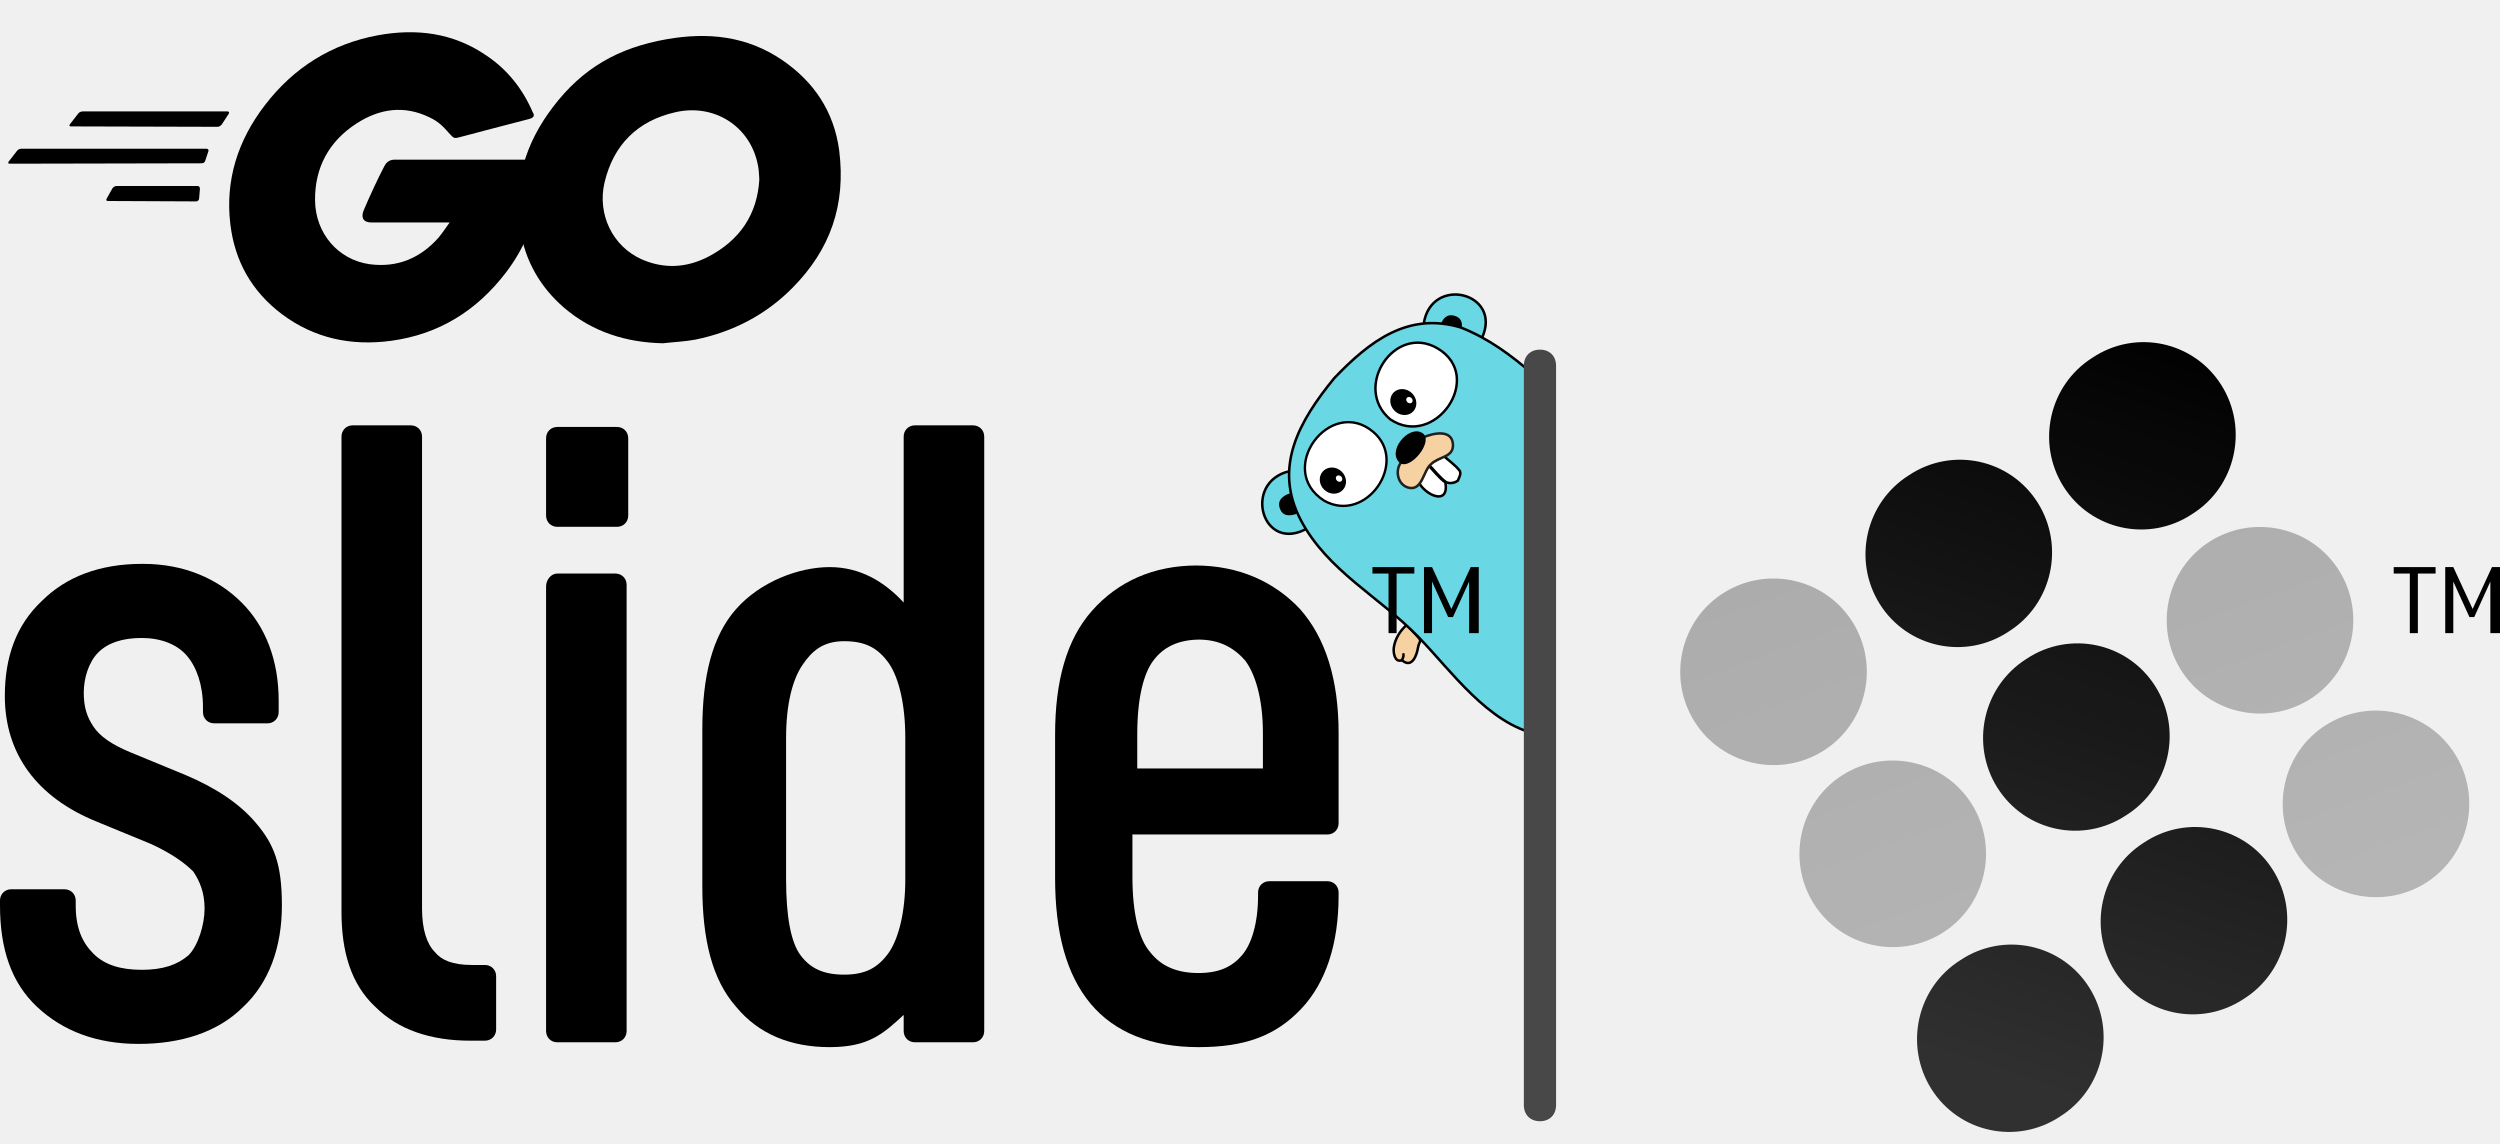
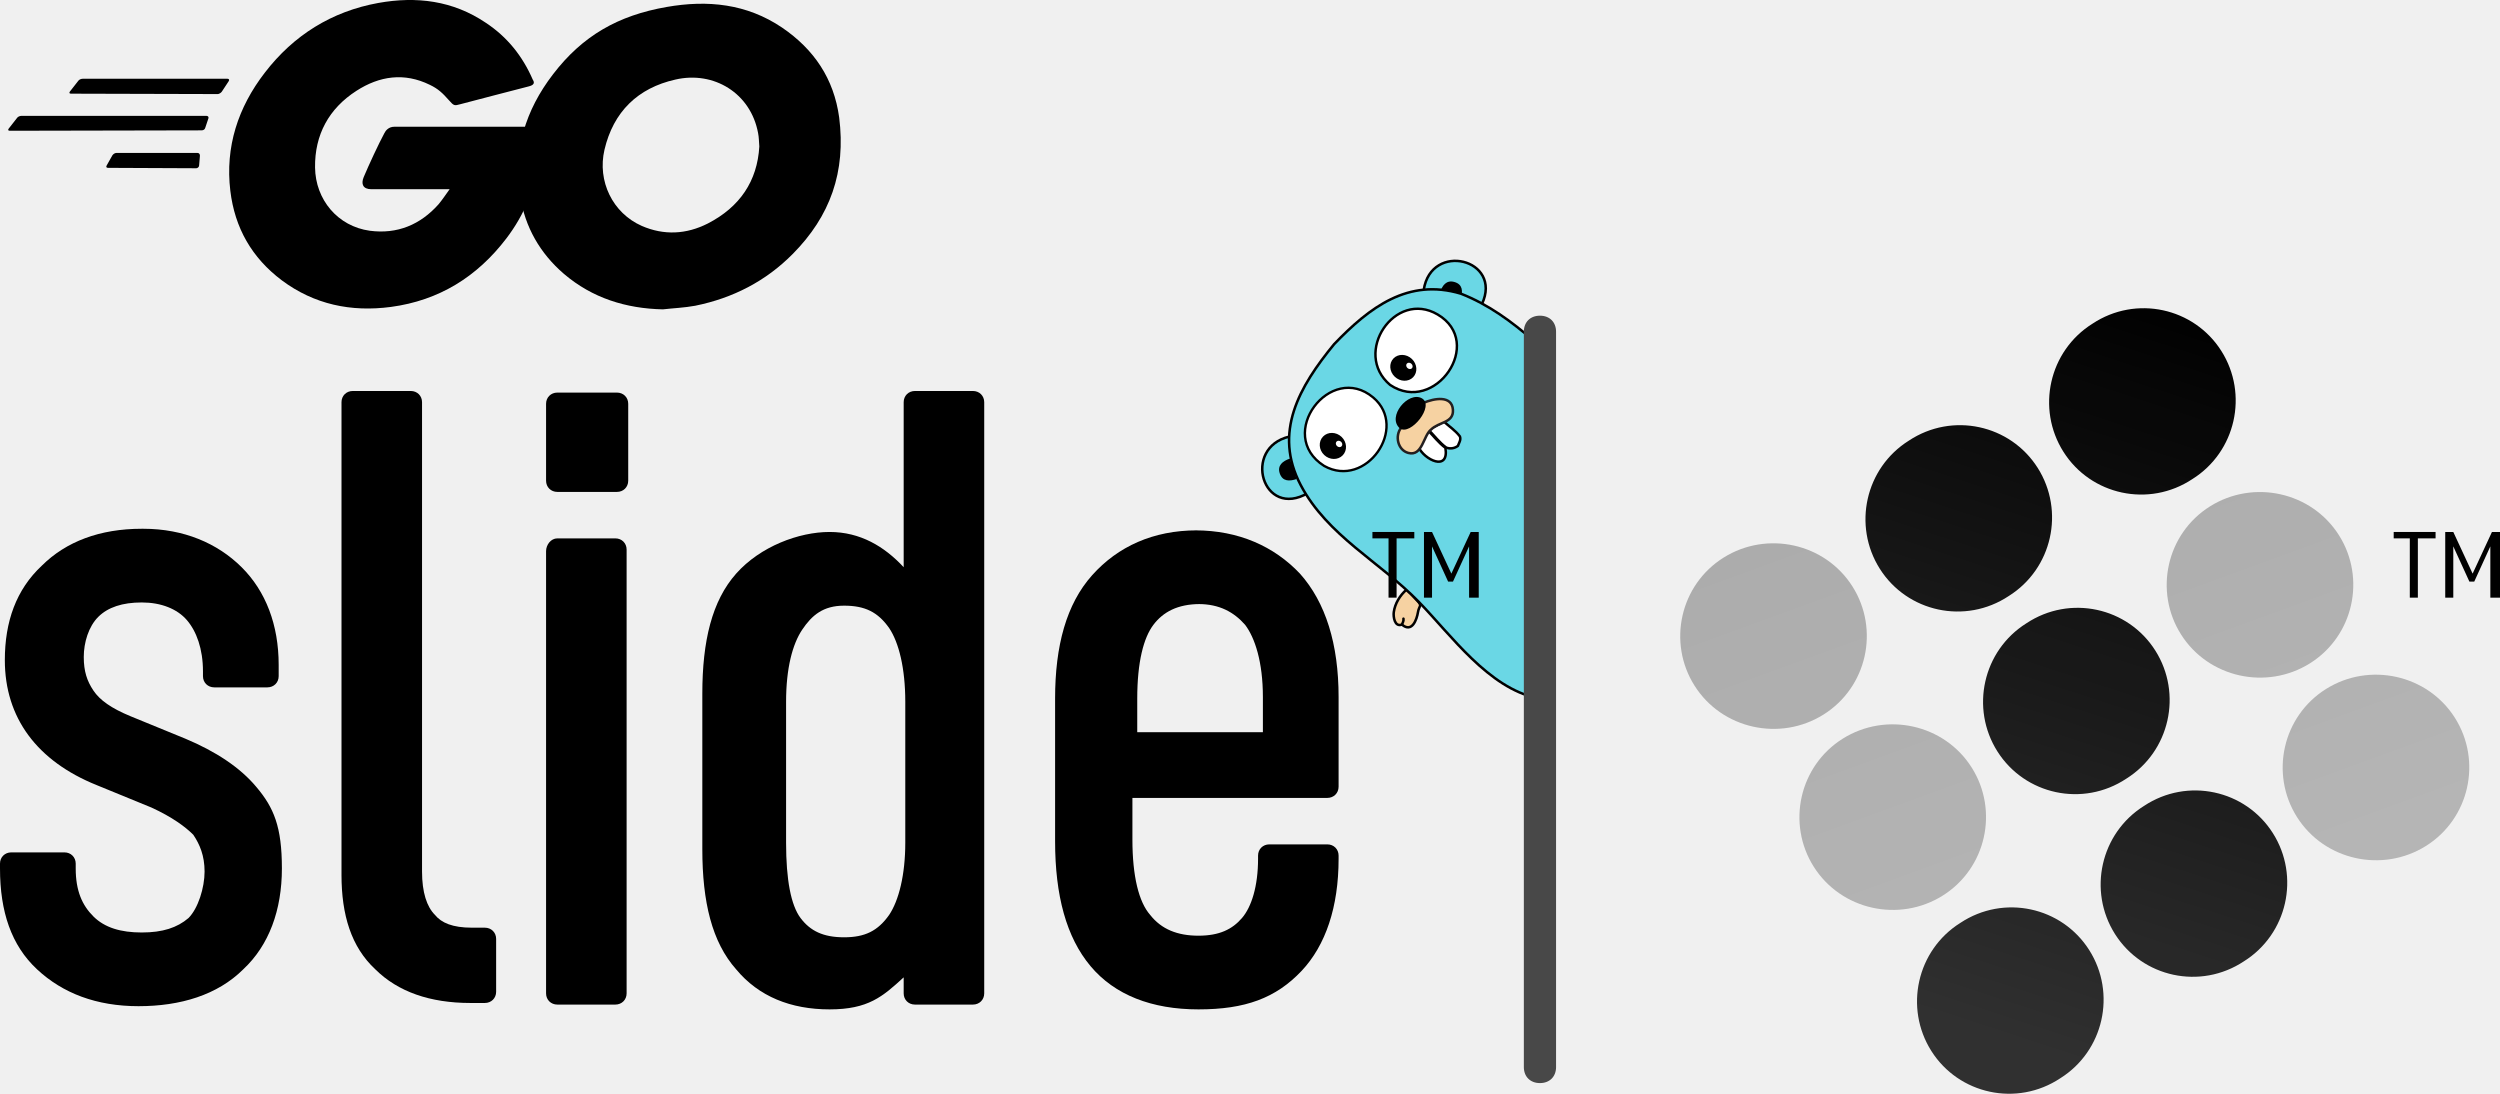
- <svg xmlns="http://www.w3.org/2000/svg" width="155.2" height="71" viewBox="0 0 41.063 18.785" version="1.1" id="svg1" xml:space="preserve">
+ <svg xmlns="http://www.w3.org/2000/svg" width="400" height="175" viewBox="0 0 105.833 46.302" version="1.1" id="svg1" xml:space="preserve">
  <defs id="defs1">
    <style id="style1">      .st0 {        fill: url(#linear-gradient6);      }      .st1 {        fill: url(#linear-gradient8);      }      .st2 {        fill: url(#linear-gradient7);      }      .st3 {        fill: url(#linear-gradient5);      }      .st4 {        fill: url(#linear-gradient4);      }      .st5, .st6 {        fill: #000;      }      .st7 {        fill: url(#linear-gradient);      }      .st7, .st8, .st9, .st10 {        opacity: .3;      }      .st7, .st8, .st9, .st10, .st6 {        isolation: isolate;      }      .st8 {        fill: url(#linear-gradient1);      }      .st9 {        fill: url(#linear-gradient2);      }      .st10 {        fill: url(#linear-gradient3);      }      .st6 {        opacity: .7;      }    
     </style>
    <linearGradient id="linear-gradient" x1="-42.4" y1="297.2" x2="-35.1" y2="330.2" gradientTransform="matrix(-1.347924,0.8620333,0.8620333,1.347924,-182.8,-373.3)" gradientUnits="userSpaceOnUse">
      <stop offset="0" stop-color="#000" id="stop1" />
      <stop offset="1" stop-color="#000" stop-opacity=".8" id="stop2" />
    </linearGradient>
    <linearGradient id="linear-gradient1" x1="-44.1" y1="297.6" x2="-36.8" y2="330.6" gradientTransform="matrix(-1.347924,0.8620333,0.8620333,1.347924,-182.8,-373.3)" gradientUnits="userSpaceOnUse">
      <stop offset="0" stop-color="#000" id="stop3" />
      <stop offset="1" stop-color="#000" stop-opacity=".8" id="stop4" />
    </linearGradient>
    <linearGradient id="linear-gradient2" x1="-26.4" y1="293.6" x2="-19.1" y2="326.7" gradientTransform="matrix(-1.347924,0.8620333,0.8620333,1.347924,-182.9,-373.2)" gradientUnits="userSpaceOnUse">
      <stop offset="0" stop-color="#000" id="stop5" />
      <stop offset="1" stop-color="#000" stop-opacity=".8" id="stop6" />
    </linearGradient>
    <linearGradient id="linear-gradient3" x1="-24.4" y1="293.3" x2="-17.1" y2="326.3" gradientTransform="matrix(-1.347924,0.8620333,0.8620333,1.347924,-182.8,-373.3)" gradientUnits="userSpaceOnUse">
      <stop offset="0" stop-color="#000" id="stop7" />
      <stop offset="1" stop-color="#000" stop-opacity=".8" id="stop8" />
    </linearGradient>
    <linearGradient id="linear-gradient4" x1="-42.1" y1="303.2" x2="-19" y2="322" gradientTransform="matrix(-1.347924,0.8620333,0.8620333,1.347924,-183,-373.3)" gradientUnits="userSpaceOnUse">
      <stop offset="0" stop-color="#000" id="stop9" />
      <stop offset="1" stop-color="#000" stop-opacity=".8" id="stop10" />
    </linearGradient>
    <linearGradient id="linear-gradient5" x1="-38.8" y1="299" x2="-15.7" y2="317.8" gradientTransform="matrix(-1.347924,0.8620333,0.8620333,1.347924,-183,-373.3)" gradientUnits="userSpaceOnUse">
      <stop offset="0" stop-color="#000" id="stop11" />
      <stop offset="1" stop-color="#000" stop-opacity=".8" id="stop12" />
    </linearGradient>
    <linearGradient id="linear-gradient6" x1="-42.9" y1="304.2" x2="-19.9" y2="323" gradientTransform="matrix(-1.347924,0.8620333,0.8620333,1.347924,-183,-373.3)" gradientUnits="userSpaceOnUse">
      <stop offset="0" stop-color="#000" id="stop13" />
      <stop offset="1" stop-color="#000" stop-opacity=".8" id="stop14" />
    </linearGradient>
    <linearGradient id="linear-gradient7" x1="-47" y1="309.3" x2="-24" y2="328.1" gradientTransform="matrix(-1.347924,0.8620333,0.8620333,1.347924,-183,-373.3)" gradientUnits="userSpaceOnUse">
      <stop offset="0" stop-color="#000" id="stop15" />
      <stop offset="1" stop-color="#000" stop-opacity=".8" id="stop16" />
    </linearGradient>
    <linearGradient id="linear-gradient8" x1="-43.7" y1="305.1" x2="-20.6" y2="323.9" gradientTransform="matrix(-1.347924,0.8620333,0.8620333,1.347924,-183,-373.3)" gradientUnits="userSpaceOnUse">
      <stop offset="0" stop-color="#000" id="stop17" />
      <stop offset="1" stop-color="#000" stop-opacity=".8" id="stop18" />
    </linearGradient>
    <clipPath clipPathUnits="userSpaceOnUse" id="clipPath48">
      <path id="path48" style="display:inline;fill:none;stroke-width:0.371" d="m 20.672,-1.242 c -0.171,0 -0.308,0.078 -0.308,0.175 v 8.96 c 0,0.097 0.137,0.174 0.308,0.174 h 10.904 c 0.171,0 0.308,-0.078 0.308,-0.174 v -8.96 c 0,-0.097 -0.137,-0.175 -0.308,-0.175 z m 4.61,0.774 h 3.574 c 0.139,0 0.251,0.063 0.251,0.142 V 6.967 c 0,0.079 -0.112,0.142 -0.251,0.142 h -3.574 c -0.139,0 -0.251,-0.063 -0.251,-0.142 v -7.293 c 0,-0.079 0.112,-0.142 0.251,-0.142 z" />
    </clipPath>
  </defs>
-   <g id="g25" transform="matrix(0.06658126,0,0,0.06658126,0.1345533,0.5314522)" style="fill:#0000000">
-     <path d="M 15.5,23.2 C 15.1,23.2 15,23 15.2,22.7 L 17.3,20 c 0.2,-0.3 0.7,-0.5 1.1,-0.5 h 35.7 c 0.4,0 0.5,0.3 0.3,0.6 l -1.7,2.6 c -0.2,0.3 -0.7,0.6 -1,0.6 z M 0.4,32.4 C 0,32.4 -0.1,32.2 0.1,31.9 l 2.1,-2.7 c 0.2,-0.3 0.7,-0.5 1.1,-0.5 h 45.6 c 0.4,0 0.6,0.3 0.5,0.6 l -0.8,2.4 c -0.1,0.4 -0.5,0.6 -0.9,0.6 z m 24.2,9.2 c -0.4,0 -0.5,-0.3 -0.3,-0.6 l 1.4,-2.5 c 0.2,-0.3 0.6,-0.6 1,-0.6 h 20 c 0.4,0 0.6,0.3 0.6,0.7 L 47.1,41 c 0,0.4 -0.4,0.7 -0.7,0.7 z M 128.4,21.4 c -6.3,1.6 -10.6,2.8 -16.8,4.4 -1.5,0.4 -1.6,0.5 -2.9,-1 -1.5,-1.7 -2.6,-2.8 -4.7,-3.8 -6.3,-3.1 -12.4,-2.2 -18.1,1.5 -6.8,4.4 -10.3,10.9 -10.2,19 0.1,8 5.6,14.6 13.5,15.7 6.8,0.9 12.5,-1.5 17,-6.6 0.9,-1.1 1.7,-2.3 2.7,-3.7 H 89.6 c -2.1,0 -2.6,-1.3 -1.9,-3 1.3,-3.1 3.7,-8.3 5.1,-10.9 0.3,-0.6 1,-1.6 2.5,-1.6 h 36.4 c -0.2,2.7 -0.2,5.4 -0.6,8.1 -1.1,7.2 -3.8,13.8 -8.2,19.6 -7.2,9.5 -16.6,15.4 -28.5,17 C 84.6,77.4 75.5,75.5 67.5,69.5 60.1,63.9 55.9,56.5 54.8,47.3 53.5,36.4 56.7,26.6 63.3,18 70.4,8.7 79.8,2.8 91.3,0.7 c 9.4,-1.7 18.4,-0.6 26.5,4.9 5.3,3.5 9.1,8.3 11.6,14.1 0.6,0.9 0.2,1.4 -1,1.7 z" id="path1-9" style="fill:#0000000" />
-     <path d="m 161.5,76.7 c -9.1,-0.2 -17.4,-2.8 -24.4,-8.8 -5.9,-5.1 -9.6,-11.6 -10.8,-19.3 -1.8,-11.3 1.3,-21.3 8.1,-30.2 7.3,-9.6 16.1,-14.6 28,-16.7 10.2,-1.8 19.8,-0.8 28.5,5.1 7.9,5.4 12.8,12.7 14.1,22.3 1.7,13.5 -2.2,24.5 -11.5,33.9 -6.6,6.7 -14.7,10.9 -24,12.8 -2.7,0.5 -5.4,0.6 -8,0.9 z M 185.3,36.3 C 185.2,35 185.2,34 185,33 183.2,23.1 174.1,17.5 164.6,19.7 c -9.3,2.1 -15.3,8 -17.5,17.4 -1.8,7.8 2,15.7 9.2,18.9 5.5,2.4 11,2.1 16.3,-0.6 7.9,-4.1 12.2,-10.5 12.7,-19.1 z" id="path2-3" style="fill:#0000000" />
-   </g>
-   <g id="layer2" transform="translate(0,5.619412)">
-     <g id="g48" clip-path="url(#clipPath48)">
-       <path fill-rule="evenodd" clip-rule="evenodd" fill="#f6d2a2" stroke="#000000" stroke-width="3" stroke-linecap="round" d="m 10.634,300.493 c 0.764,15.751 16.499,8.463 23.626,3.539 6.765,-4.675 8.743,-0.789 9.337,-10.015 0.389,-6.064 1.088,-12.128 0.744,-18.216 -10.23,-0.927 -21.357,1.509 -29.744,7.602 -4.32,3.139 -12.42,13.158 -3.963,17.09" id="path1" transform="matrix(0.00963474,-0.01007256,0.01007256,0.00963474,19.89798,2.436181)" />
-       <path fill-rule="evenodd" clip-rule="evenodd" fill="#c6b198" stroke="#000000" stroke-width="3" stroke-linecap="round" d="m 10.634,300.493 c 2.29,-0.852 4.717,-1.457 6.271,-3.528" id="path2" transform="matrix(0.00963474,-0.01007256,0.01007256,0.00963474,19.89798,2.436181)" />
-       <path fill-rule="evenodd" clip-rule="evenodd" fill="#6ad7e5" stroke="#000000" stroke-width="3" stroke-linecap="round" d="M 46.997,112.853 C -13.3,95.897 31.536,19.189 79.956,50.74 Z" id="path3" transform="matrix(0.00963474,-0.01007256,0.01007256,0.00963474,19.89798,2.436181)" />
-       <path fill-rule="evenodd" clip-rule="evenodd" fill="#6ad7e5" stroke="#000000" stroke-width="3" stroke-linecap="round" d="m 314.895,44.984 c 47.727,-33.523 90.856,42.111 35.388,61.141 z" id="path4" transform="matrix(0.00963474,-0.01007256,0.01007256,0.00963474,19.89798,2.436181)" />
-       <path fill-rule="evenodd" clip-rule="evenodd" fill="#f6d2a2" stroke="#000000" stroke-width="3" stroke-linecap="round" d="m 325.161,494.343 c 12.123,7.501 34.282,30.182 16.096,41.18 -17.474,15.999 -27.254,-17.561 -42.591,-22.211 6.605,-8.97 14.977,-17.149 26.495,-18.969 z" id="path5" transform="matrix(0.00963474,-0.01007256,0.01007256,0.00963474,19.89798,2.436181)" />
-       <path fill-rule="evenodd" clip-rule="evenodd" fill="none" stroke="#000000" stroke-width="3" stroke-linecap="round" d="m 341.257,535.522 c -2.696,-5.361 -3.601,-11.618 -8.102,-15.939" id="path6" transform="matrix(0.00963474,-0.01007256,0.01007256,0.00963474,19.89798,2.436181)" />
-       <path fill-rule="evenodd" clip-rule="evenodd" fill="#f6d2a2" stroke="#000000" stroke-width="3" stroke-linecap="round" d="m 108.579,519.975 c -14.229,2.202 -22.238,15.039 -34.1,21.558 -11.178,6.665 -15.454,-2.134 -16.461,-3.92 -1.752,-0.799 -1.605,0.744 -4.309,-1.979 -10.362,-16.354 10.797,-28.308 21.815,-36.432 15.346,-3.102 24.963,10.202 33.055,20.773 z" id="path7" transform="matrix(0.00963474,-0.01007256,0.01007256,0.00963474,19.89798,2.436181)" />
-       <path fill-rule="evenodd" clip-rule="evenodd" fill="none" stroke="#000000" stroke-width="3" stroke-linecap="round" d="m 58.019,537.612 c 0.542,-6.233 5.484,-10.407 7.838,-15.677" id="path8" transform="matrix(0.00963474,-0.01007256,0.01007256,0.00963474,19.89798,2.436181)" />
-       <path fill-rule="evenodd" clip-rule="evenodd" d="M 49.513,91.667 C 41.558,87.459 35.722,81.744 40.588,72.543 45.093,64.025 53.462,64.95 61.418,69.158 Z" id="path9" transform="matrix(0.00963474,-0.01007256,0.01007256,0.00963474,19.89798,2.436181)" />
-       <path fill-rule="evenodd" clip-rule="evenodd" d="m 337.716,83.667 c 7.955,-4.208 13.791,-9.923 8.925,-19.124 -4.505,-8.518 -12.874,-7.593 -20.83,-3.385 z" id="path10" transform="matrix(0.00963474,-0.01007256,0.01007256,0.00963474,19.89798,2.436181)" />
-       <path fill-rule="evenodd" clip-rule="evenodd" fill="#f6d2a2" stroke="#000000" stroke-width="3" stroke-linecap="round" d="m 392.475,298.493 c -0.764,15.751 -16.499,8.463 -23.626,3.539 -6.765,-4.675 -8.743,-0.789 -9.337,-10.015 -0.389,-6.064 -1.088,-12.128 -0.744,-18.216 10.23,-0.927 21.357,1.509 29.744,7.602 4.319,3.139 12.42,13.158 3.963,17.09" id="path11" transform="matrix(0.00963474,-0.01007256,0.01007256,0.00963474,19.89798,2.436181)" />
-       <path fill-rule="evenodd" clip-rule="evenodd" fill="#c6b198" stroke="#000000" stroke-width="3" stroke-linecap="round" d="m 392.475,298.493 c -2.29,-0.852 -4.717,-1.457 -6.271,-3.528" id="path12" transform="matrix(0.00963474,-0.01007256,0.01007256,0.00963474,19.89798,2.436181)" />
-       <path fill-rule="evenodd" clip-rule="evenodd" fill="#6ad7e5" stroke="#000000" stroke-width="3" stroke-linecap="round" d="m 195.512,13.124 c 60.365,0 116.953,8.633 146.452,66.629 26.478,65.006 17.062,135.104 21.1,203.806 3.468,58.992 11.157,127.145 -16.21,181.812 -28.79,57.514 -100.73,71.982 -160,69.863 C 140.299,533.568 84.06,518.38 57.785,475.845 26.959,425.945 41.553,351.747 43.792,296.223 46.444,230.452 25.977,164.481 47.584,100.122 69.999,33.359 130.451,18.271 195.512,13.124" id="path13" transform="matrix(0.00963474,-0.01007256,0.01007256,0.00963474,19.89798,2.436181)" />
-       <path fill-rule="evenodd" clip-rule="evenodd" fill="#ffffff" stroke="#000000" stroke-width="2.908" stroke-linecap="round" d="m 206.169,94.16 c 10.838,63.003 113.822,46.345 99.03,-17.197 -13.264,-56.98 -102.632,-41.208 -99.03,17.197" id="path14" transform="matrix(0.00963474,-0.01007256,0.01007256,0.00963474,19.89798,2.436181)" />
-       <path fill-rule="evenodd" clip-rule="evenodd" fill="#ffffff" stroke="#000000" stroke-width="2.821" stroke-linecap="round" d="M 83.103,104.35 C 97.15,159.2 184.967,145.157 181.657,90.137 177.691,24.242 69.673,36.957 83.103,104.35" id="path15" transform="matrix(0.00963474,-0.01007256,0.01007256,0.00963474,19.89798,2.436181)" />
-       <path fill-rule="evenodd" clip-rule="evenodd" fill="#ffffff" stroke="#000000" stroke-width="3" stroke-linecap="round" d="m 218.594,169.762 c 0.046,8.191 1.861,17.387 0.312,26.101 -2.091,3.952 -6.193,4.37 -9.729,5.967 -4.89,-0.767 -9.002,-3.978 -10.963,-8.552 -1.255,-9.946 0.468,-19.576 0.785,-29.526 z" id="path16" transform="matrix(0.00963474,-0.01007256,0.01007256,0.00963474,19.89798,2.436181)" />
-       <path id="ellipse16" style="clip-rule:evenodd;fill-rule:evenodd" d="M 122.153,95.404 A 14.829,16.062 0 0 1 107.324,111.466 14.829,16.062 0 0 1 92.495,95.404 a 14.829,16.062 0 0 1 14.829,-16.062 14.829,16.062 0 0 1 14.829,16.062 z" transform="matrix(0.00963474,-0.01007256,0.01007256,0.00963474,19.89798,2.436181)" />
-       <path id="ellipse17" style="clip-rule:evenodd;fill:#ffffff;fill-rule:evenodd" d="m 117.565,99.029 a 3.496,4.082 0 0 1 -3.496,4.082 3.496,4.082 0 0 1 -3.496,-4.082 3.496,4.082 0 0 1 3.496,-4.082 3.496,4.082 0 0 1 3.496,4.082 z" transform="matrix(0.00963474,-0.01007256,0.01007256,0.00963474,19.89798,2.436181)" />
-       <path id="ellipse18" style="clip-rule:evenodd;fill-rule:evenodd" d="M 246.153,91.404 A 14.582,16.062 0 0 1 231.571,107.466 14.582,16.062 0 0 1 216.989,91.404 a 14.582,16.062 0 0 1 14.582,-16.062 14.582,16.062 0 0 1 14.582,16.062 z" transform="matrix(0.00963474,-0.01007256,0.01007256,0.00963474,19.89798,2.436181)" />
-       <path id="ellipse19" style="clip-rule:evenodd;fill:#ffffff;fill-rule:evenodd" d="m 241.642,95.029 a 3.438,4.082 0 0 1 -3.438,4.082 3.438,4.082 0 0 1 -3.438,-4.082 3.438,4.082 0 0 1 3.438,-4.082 3.438,4.082 0 0 1 3.438,4.082 z" transform="matrix(0.00963474,-0.01007256,0.01007256,0.00963474,19.89798,2.436181)" />
-       <path fill-rule="evenodd" clip-rule="evenodd" fill="#ffffff" stroke="#000000" stroke-width="3" stroke-linecap="round" d="m 176.217,168.87 c -6.47,15.68 3.608,47.035 21.163,23.908 -1.255,-9.946 0.468,-19.576 0.785,-29.526 z" id="path19-5" transform="matrix(0.00963474,-0.01007256,0.01007256,0.00963474,19.89798,2.436181)" />
-       <path fill-rule="evenodd" clip-rule="evenodd" fill="#f6d2a2" stroke="#231f20" stroke-width="3" stroke-linecap="round" d="m 178.431,138.673 c -12.059,1.028 -21.916,15.366 -15.646,26.709 8.303,15.024 26.836,-1.329 38.379,0.203 13.285,0.272 24.17,14.047 34.84,2.49 11.867,-12.854 -5.109,-25.373 -18.377,-30.97 z" id="path20-9" transform="matrix(0.00963474,-0.01007256,0.01007256,0.00963474,19.89798,2.436181)" />
-       <path fill-rule="evenodd" clip-rule="evenodd" d="m 176.913,138.045 c -0.893,-20.891 38.938,-23.503 43.642,-6.016 4.692,17.446 -41.681,21.498 -43.642,6.016 -1.565,-12.363 0,0 0,0 z" id="path21-2" transform="matrix(0.00963474,-0.01007256,0.01007256,0.00963474,19.89798,2.436181)" />
+   <g id="g2" transform="matrix(2.57732,0,0,2.563332,0,-1.35643)">
+     <g id="g25" transform="matrix(0.06658126,0,0,0.06658126,0.1345533,0.5314522)">
+       <path d="M 15.5,23.2 C 15.1,23.2 15,23 15.2,22.7 L 17.3,20 c 0.2,-0.3 0.7,-0.5 1.1,-0.5 h 35.7 c 0.4,0 0.5,0.3 0.3,0.6 l -1.7,2.6 c -0.2,0.3 -0.7,0.6 -1,0.6 z M 0.4,32.4 C 0,32.4 -0.1,32.2 0.1,31.9 l 2.1,-2.7 c 0.2,-0.3 0.7,-0.5 1.1,-0.5 h 45.6 c 0.4,0 0.6,0.3 0.5,0.6 l -0.8,2.4 c -0.1,0.4 -0.5,0.6 -0.9,0.6 z m 24.2,9.2 c -0.4,0 -0.5,-0.3 -0.3,-0.6 l 1.4,-2.5 c 0.2,-0.3 0.6,-0.6 1,-0.6 h 20 c 0.4,0 0.6,0.3 0.6,0.7 L 47.1,41 c 0,0.4 -0.4,0.7 -0.7,0.7 z M 128.4,21.4 c -6.3,1.6 -10.6,2.8 -16.8,4.4 -1.5,0.4 -1.6,0.5 -2.9,-1 -1.5,-1.7 -2.6,-2.8 -4.7,-3.8 -6.3,-3.1 -12.4,-2.2 -18.1,1.5 -6.8,4.4 -10.3,10.9 -10.2,19 0.1,8 5.6,14.6 13.5,15.7 6.8,0.9 12.5,-1.5 17,-6.6 0.9,-1.1 1.7,-2.3 2.7,-3.7 H 89.6 c -2.1,0 -2.6,-1.3 -1.9,-3 1.3,-3.1 3.7,-8.3 5.1,-10.9 0.3,-0.6 1,-1.6 2.5,-1.6 h 36.4 c -0.2,2.7 -0.2,5.4 -0.6,8.1 -1.1,7.2 -3.8,13.8 -8.2,19.6 -7.2,9.5 -16.6,15.4 -28.5,17 C 84.6,77.4 75.5,75.5 67.5,69.5 60.1,63.9 55.9,56.5 54.8,47.3 53.5,36.4 56.7,26.6 63.3,18 70.4,8.7 79.8,2.8 91.3,0.7 c 9.4,-1.7 18.4,-0.6 26.5,4.9 5.3,3.5 9.1,8.3 11.6,14.1 0.6,0.9 0.2,1.4 -1,1.7 z" id="path1-9" />
+       <path d="m 161.5,76.7 c -9.1,-0.2 -17.4,-2.8 -24.4,-8.8 -5.9,-5.1 -9.6,-11.6 -10.8,-19.3 -1.8,-11.3 1.3,-21.3 8.1,-30.2 7.3,-9.6 16.1,-14.6 28,-16.7 10.2,-1.8 19.8,-0.8 28.5,5.1 7.9,5.4 12.8,12.7 14.1,22.3 1.7,13.5 -2.2,24.5 -11.5,33.9 -6.6,6.7 -14.7,10.9 -24,12.8 -2.7,0.5 -5.4,0.6 -8,0.9 z M 185.3,36.3 C 185.2,35 185.2,34 185,33 183.2,23.1 174.1,17.5 164.6,19.7 c -9.3,2.1 -15.3,8 -17.5,17.4 -1.8,7.8 2,15.7 9.2,18.9 5.5,2.4 11,2.1 16.3,-0.6 7.9,-4.1 12.2,-10.5 12.7,-19.1 z" id="path2-3" />
    </g>
-   </g>
-   <g id="layer1" transform="translate(-84.56646,-136.3941)">
-     <g id="g1" transform="matrix(0.2645833,0,0,0.2645833,84.56646,142.0045)">
-       <g id="layer1-1">
-         <path id="rect3466-2" class="st6" d="m 95.6,0.5 v 0 c 0.6,0 1,0.4 1,1 v 45.9 c 0,0.6 -0.4,1 -1,1 v 0 c -0.6,0 -1,-0.4 -1,-1 V 1.5 c 0,-0.6 0.4,-1 1,-1 z" />
-         <g id="g2374">
-           <path id="path1226" class="st5" d="m 8.8,13.8 c -2.6,0 -4.7,0.8 -6.2,2.3 -1.6,1.5 -2.3,3.5 -2.3,5.9 0,3.6 2,6.3 5.7,7.8 l 3.4,1.4 c 1.3,0.6 2.1,1.2 2.6,1.7 0.4,0.6 0.7,1.3 0.7,2.3 0,1 -0.4,2.3 -1,2.9 C 11,38.7 10.1,39 8.8,39 7.5,39 6.5,38.7 5.8,38 5.1,37.3 4.7,36.4 4.7,35 V 34.7 C 4.7,34.3 4.4,34 4,34 H 0.7 C 0.3,34 0,34.3 0,34.7 V 35 c 0,2.7 0.7,4.8 2.3,6.3 1.6,1.5 3.7,2.3 6.3,2.3 2.6,0 4.9,-0.7 6.5,-2.3 1.6,-1.5 2.4,-3.7 2.4,-6.3 0,-2.6 -0.5,-3.8 -1.6,-5.1 v 0 c -1,-1.2 -2.5,-2.2 -4.4,-3 v 0 L 8.1,25.5 C 6.9,25 6.2,24.5 5.8,23.9 v 0 C 5.4,23.3 5.2,22.7 5.2,21.8 c 0,-0.9 0.3,-1.9 0.9,-2.5 0.6,-0.6 1.5,-0.9 2.7,-0.9 1.2,0 2.2,0.4 2.8,1.1 0.6,0.7 1,1.8 1,3.2 V 23 c 0,0.4 0.3,0.7 0.7,0.7 h 3.3 c 0.4,0 0.7,-0.3 0.7,-0.7 v 0 -0.7 c 0,-2.5 -0.8,-4.6 -2.3,-6.1 -1.5,-1.5 -3.6,-2.4 -6.1,-2.4 z" />
-           <path id="path1232" class="st5" d="m 21.9,5.2 c -0.4,0 -0.7,0.3 -0.7,0.7 v 29.5 c 0,2.5 0.6,4.5 2.1,5.9 1.4,1.4 3.4,2.1 5.9,2.1 h 0.9 c 0.4,0 0.7,-0.3 0.7,-0.7 v -3.3 c 0,-0.4 -0.3,-0.7 -0.7,-0.7 h -0.8 c -1.2,0 -1.9,-0.3 -2.3,-0.8 -0.5,-0.5 -0.8,-1.4 -0.8,-2.7 V 5.9 c 0,-0.4 -0.3,-0.7 -0.7,-0.7 h -3.7 c 0,0 0.1,0 0.1,0 z" />
-           <path id="path1238" class="st5" d="m 34.6,5.3 c -0.4,0 -0.7,0.3 -0.7,0.7 v 4.8 c 0,0.4 0.3,0.7 0.7,0.7 h 3.7 c 0.4,0 0.7,-0.3 0.7,-0.7 V 6 C 39,5.6 38.7,5.3 38.3,5.3 Z m 0,9.1 c -0.4,0 -0.7,0.4 -0.7,0.8 v 27.6 c 0,0.4 0.3,0.7 0.7,0.7 h 3.6 c 0.4,0 0.7,-0.3 0.7,-0.7 V 15.1 c 0,-0.4 -0.3,-0.7 -0.7,-0.7 z" />
-           <path id="path1244" class="st5" d="m 56.8,5.2 c -0.4,0 -0.7,0.3 -0.7,0.7 V 16.2 C 54.9,14.9 53.4,14 51.5,14 c -1.9,0 -4.3,0.9 -5.8,2.6 -1.5,1.7 -2.1,4.2 -2.1,7.5 v 9.7 c 0,3.3 0.6,5.8 2.1,7.5 1.4,1.7 3.4,2.5 5.8,2.5 2.4,0 3.3,-0.8 4.6,-2 v 1 c 0,0.4 0.3,0.7 0.7,0.7 h 3.6 c 0.4,0 0.7,-0.3 0.7,-0.7 V 5.9 c 0,-0.4 -0.3,-0.7 -0.7,-0.7 z m -4.4,13.4 c 1.3,0 2.1,0.4 2.8,1.4 0.6,0.9 1,2.5 1,4.6 v 8.8 c 0,2 -0.4,3.6 -1,4.5 v 0 c -0.7,1 -1.5,1.4 -2.8,1.4 -1.3,0 -2.1,-0.4 -2.7,-1.2 -0.6,-0.8 -0.9,-2.4 -0.9,-4.7 v -8.8 c 0,-2.1 0.4,-3.6 1,-4.5 0.6,-0.9 1.3,-1.5 2.6,-1.5" />
-           <path id="path1250" class="st5" d="m 74.3,13.9 c -2.7,0 -4.9,1 -6.5,2.8 v 0 c -1.6,1.8 -2.3,4.4 -2.3,7.7 v 8.9 c 0,3.4 0.7,6 2.2,7.8 1.5,1.8 3.8,2.7 6.7,2.7 2.9,0 4.8,-0.7 6.4,-2.4 v 0 c 1.5,-1.6 2.3,-4 2.3,-7 v -0.2 c 0,-0.4 -0.3,-0.7 -0.7,-0.7 h -3.6 c -0.4,0 -0.7,0.3 -0.7,0.7 v 0 0.2 c 0,1.7 -0.4,3 -1,3.7 -0.6,0.7 -1.4,1.1 -2.7,1.1 -1.3,0 -2.3,-0.4 -3,-1.3 v 0 c -0.7,-0.8 -1.1,-2.4 -1.1,-4.7 v -2.6 h 12.1 c 0.4,0 0.7,-0.3 0.7,-0.7 v -5.6 c 0,-3.3 -0.8,-5.9 -2.4,-7.7 v 0 c -1.6,-1.7 -3.8,-2.7 -6.5,-2.7 v 0 z m 0.1,4.6 c 1.3,0 2.2,0.5 2.9,1.3 0.6,0.8 1.1,2.3 1.1,4.5 v 2.2 h -7.8 v -2.1 c 0,-2.3 0.4,-3.8 1,-4.6 v 0 c 0.6,-0.8 1.5,-1.3 2.9,-1.3 v 0 z" />
-         </g>
-         <g id="g28972">
-           <path id="rect6364-6" class="st7" d="m 137.2,12.4 v 0 c 2.7,-1.7 6.3,-0.9 8,1.8 v 0 c 1.7,2.7 0.9,6.3 -1.8,8 v 0 c -2.7,1.7 -6.3,0.9 -8,-1.8 v 0 c -1.7,-2.7 -0.9,-6.3 1.8,-8 z" style="fill:url(#linear-gradient)" />
-           <path id="rect6364-6-9" class="st8" d="m 144.4,23.8 v 0 c 2.7,-1.7 6.3,-0.9 8,1.8 v 0 c 1.7,2.7 0.9,6.3 -1.8,8 v 0 c -2.7,1.7 -6.3,0.9 -8,-1.8 v 0 c -1.7,-2.7 -0.9,-6.3 1.8,-8 z" style="fill:url(#linear-gradient1)" />
-           <path id="rect6364-6-7" class="st9" d="m 114.4,26.9 v 0 c 2.7,-1.7 6.3,-0.9 8,1.8 v 0 c 1.7,2.7 0.9,6.3 -1.8,8 v 0 c -2.7,1.7 -6.3,0.9 -8,-1.8 v 0 c -1.7,-2.7 -0.9,-6.3 1.8,-8 z" style="fill:url(#linear-gradient2)" />
-           <path id="rect6364-6-5" class="st10" d="m 107,15.6 v 0 c 2.7,-1.7 6.3,-0.9 8,1.8 v 0 c 1.7,2.7 0.9,6.3 -1.8,8 v 0 c -2.7,1.7 -6.3,0.9 -8,-1.8 v 0 c -1.7,-2.7 -0.9,-6.3 1.8,-8 z" style="fill:url(#linear-gradient3)" />
-           <g id="g28748">
-             <path id="rect6364-2" class="st4" d="m 136.1,10.7 v 0 c -2.7,1.8 -6.3,1 -8,-1.7 v 0 c -1.7,-2.7 -0.9,-6.3 1.8,-8 v 0 c 2.7,-1.8 6.3,-1 8,1.7 v 0 c 1.7,2.7 0.9,6.3 -1.8,8 z" style="fill:url(#linear-gradient4)" />
-             <path id="rect6364-2-8" class="st3" d="m 124.7,18 v 0 c -2.7,1.8 -6.3,1 -8,-1.7 v 0 c -1.7,-2.7 -0.9,-6.3 1.8,-8 v 0 c 2.7,-1.8 6.3,-1 8,1.7 v 0 c 1.7,2.7 0.9,6.3 -1.8,8 z" style="fill:url(#linear-gradient5)" />
-             <path id="rect6364-2-8-2" class="st0" d="m 132,29.4 v 0 c -2.7,1.8 -6.3,1 -8,-1.7 v 0 c -1.7,-2.7 -0.9,-6.3 1.8,-8 v 0 c 2.7,-1.8 6.3,-1 8,1.7 v 0 c 1.7,2.7 0.9,6.3 -1.8,8 z" style="fill:url(#linear-gradient6)" />
-             <path id="rect6364-2-8-0" class="st2" d="m 139.3,40.8 v 0 c -2.7,1.8 -6.3,1 -8,-1.7 v 0 c -1.7,-2.7 -0.9,-6.3 1.8,-8 v 0 c 2.7,-1.8 6.3,-1 8,1.7 v 0 c 1.7,2.7 0.9,6.3 -1.8,8 z" style="fill:url(#linear-gradient7)" />
-             <path id="rect6364-2-8-23" class="st1" d="m 127.9,48.1 v 0 c -2.7,1.8 -6.3,1 -8,-1.7 v 0 c -1.7,-2.7 -0.9,-6.3 1.8,-8 v 0 c 2.7,-1.8 6.3,-1 8,1.7 v 0 c 1.7,2.7 0.9,6.3 -1.8,8 z" style="fill:url(#linear-gradient8)" />
+     <g id="layer2" transform="translate(0,5.619412)">
+       <g id="g48" clip-path="url(#clipPath48)">
+         <path fill-rule="evenodd" clip-rule="evenodd" fill="#f6d2a2" stroke="#000000" stroke-width="3" stroke-linecap="round" d="m 10.634,300.493 c 0.764,15.751 16.499,8.463 23.626,3.539 6.765,-4.675 8.743,-0.789 9.337,-10.015 0.389,-6.064 1.088,-12.128 0.744,-18.216 -10.23,-0.927 -21.357,1.509 -29.744,7.602 -4.32,3.139 -12.42,13.158 -3.963,17.09" id="path1" transform="matrix(0.00963474,-0.01007256,0.01007256,0.00963474,19.89798,2.436181)" />
+         <path fill-rule="evenodd" clip-rule="evenodd" fill="#c6b198" stroke="#000000" stroke-width="3" stroke-linecap="round" d="m 10.634,300.493 c 2.29,-0.852 4.717,-1.457 6.271,-3.528" id="path2" transform="matrix(0.00963474,-0.01007256,0.01007256,0.00963474,19.89798,2.436181)" />
+         <path fill-rule="evenodd" clip-rule="evenodd" fill="#6ad7e5" stroke="#000000" stroke-width="3" stroke-linecap="round" d="M 46.997,112.853 C -13.3,95.897 31.536,19.189 79.956,50.74 Z" id="path3" transform="matrix(0.00963474,-0.01007256,0.01007256,0.00963474,19.89798,2.436181)" />
+         <path fill-rule="evenodd" clip-rule="evenodd" fill="#6ad7e5" stroke="#000000" stroke-width="3" stroke-linecap="round" d="m 314.895,44.984 c 47.727,-33.523 90.856,42.111 35.388,61.141 z" id="path4" transform="matrix(0.00963474,-0.01007256,0.01007256,0.00963474,19.89798,2.436181)" />
+         <path fill-rule="evenodd" clip-rule="evenodd" fill="#f6d2a2" stroke="#000000" stroke-width="3" stroke-linecap="round" d="m 325.161,494.343 c 12.123,7.501 34.282,30.182 16.096,41.18 -17.474,15.999 -27.254,-17.561 -42.591,-22.211 6.605,-8.97 14.977,-17.149 26.495,-18.969 z" id="path5" transform="matrix(0.00963474,-0.01007256,0.01007256,0.00963474,19.89798,2.436181)" />
+         <path fill-rule="evenodd" clip-rule="evenodd" fill="none" stroke="#000000" stroke-width="3" stroke-linecap="round" d="m 341.257,535.522 c -2.696,-5.361 -3.601,-11.618 -8.102,-15.939" id="path6" transform="matrix(0.00963474,-0.01007256,0.01007256,0.00963474,19.89798,2.436181)" />
+         <path fill-rule="evenodd" clip-rule="evenodd" fill="#f6d2a2" stroke="#000000" stroke-width="3" stroke-linecap="round" d="m 108.579,519.975 c -14.229,2.202 -22.238,15.039 -34.1,21.558 -11.178,6.665 -15.454,-2.134 -16.461,-3.92 -1.752,-0.799 -1.605,0.744 -4.309,-1.979 -10.362,-16.354 10.797,-28.308 21.815,-36.432 15.346,-3.102 24.963,10.202 33.055,20.773 z" id="path7" transform="matrix(0.00963474,-0.01007256,0.01007256,0.00963474,19.89798,2.436181)" />
+         <path fill-rule="evenodd" clip-rule="evenodd" fill="none" stroke="#000000" stroke-width="3" stroke-linecap="round" d="m 58.019,537.612 c 0.542,-6.233 5.484,-10.407 7.838,-15.677" id="path8" transform="matrix(0.00963474,-0.01007256,0.01007256,0.00963474,19.89798,2.436181)" />
+         <path fill-rule="evenodd" clip-rule="evenodd" d="M 49.513,91.667 C 41.558,87.459 35.722,81.744 40.588,72.543 45.093,64.025 53.462,64.95 61.418,69.158 Z" id="path9" transform="matrix(0.00963474,-0.01007256,0.01007256,0.00963474,19.89798,2.436181)" />
+         <path fill-rule="evenodd" clip-rule="evenodd" d="m 337.716,83.667 c 7.955,-4.208 13.791,-9.923 8.925,-19.124 -4.505,-8.518 -12.874,-7.593 -20.83,-3.385 z" id="path10" transform="matrix(0.00963474,-0.01007256,0.01007256,0.00963474,19.89798,2.436181)" />
+         <path fill-rule="evenodd" clip-rule="evenodd" fill="#f6d2a2" stroke="#000000" stroke-width="3" stroke-linecap="round" d="m 392.475,298.493 c -0.764,15.751 -16.499,8.463 -23.626,3.539 -6.765,-4.675 -8.743,-0.789 -9.337,-10.015 -0.389,-6.064 -1.088,-12.128 -0.744,-18.216 10.23,-0.927 21.357,1.509 29.744,7.602 4.319,3.139 12.42,13.158 3.963,17.09" id="path11" transform="matrix(0.00963474,-0.01007256,0.01007256,0.00963474,19.89798,2.436181)" />
+         <path fill-rule="evenodd" clip-rule="evenodd" fill="#c6b198" stroke="#000000" stroke-width="3" stroke-linecap="round" d="m 392.475,298.493 c -2.29,-0.852 -4.717,-1.457 -6.271,-3.528" id="path12" transform="matrix(0.00963474,-0.01007256,0.01007256,0.00963474,19.89798,2.436181)" />
+         <path fill-rule="evenodd" clip-rule="evenodd" fill="#6ad7e5" stroke="#000000" stroke-width="3" stroke-linecap="round" d="m 195.512,13.124 c 60.365,0 116.953,8.633 146.452,66.629 26.478,65.006 17.062,135.104 21.1,203.806 3.468,58.992 11.157,127.145 -16.21,181.812 -28.79,57.514 -100.73,71.982 -160,69.863 C 140.299,533.568 84.06,518.38 57.785,475.845 26.959,425.945 41.553,351.747 43.792,296.223 46.444,230.452 25.977,164.481 47.584,100.122 69.999,33.359 130.451,18.271 195.512,13.124" id="path13" transform="matrix(0.00963474,-0.01007256,0.01007256,0.00963474,19.89798,2.436181)" />
+         <path fill-rule="evenodd" clip-rule="evenodd" fill="#ffffff" stroke="#000000" stroke-width="2.908" stroke-linecap="round" d="m 206.169,94.16 c 10.838,63.003 113.822,46.345 99.03,-17.197 -13.264,-56.98 -102.632,-41.208 -99.03,17.197" id="path14" transform="matrix(0.00963474,-0.01007256,0.01007256,0.00963474,19.89798,2.436181)" />
+         <path fill-rule="evenodd" clip-rule="evenodd" fill="#ffffff" stroke="#000000" stroke-width="2.821" stroke-linecap="round" d="M 83.103,104.35 C 97.15,159.2 184.967,145.157 181.657,90.137 177.691,24.242 69.673,36.957 83.103,104.35" id="path15" transform="matrix(0.00963474,-0.01007256,0.01007256,0.00963474,19.89798,2.436181)" />
+         <path fill-rule="evenodd" clip-rule="evenodd" fill="#ffffff" stroke="#000000" stroke-width="3" stroke-linecap="round" d="m 218.594,169.762 c 0.046,8.191 1.861,17.387 0.312,26.101 -2.091,3.952 -6.193,4.37 -9.729,5.967 -4.89,-0.767 -9.002,-3.978 -10.963,-8.552 -1.255,-9.946 0.468,-19.576 0.785,-29.526 z" id="path16" transform="matrix(0.00963474,-0.01007256,0.01007256,0.00963474,19.89798,2.436181)" />
+         <path id="ellipse16" style="clip-rule:evenodd;fill-rule:evenodd" d="M 122.153,95.404 A 14.829,16.062 0 0 1 107.324,111.466 14.829,16.062 0 0 1 92.495,95.404 a 14.829,16.062 0 0 1 14.829,-16.062 14.829,16.062 0 0 1 14.829,16.062 z" transform="matrix(0.00963474,-0.01007256,0.01007256,0.00963474,19.89798,2.436181)" />
+         <path id="ellipse17" style="clip-rule:evenodd;fill:#ffffff;fill-rule:evenodd" d="m 117.565,99.029 a 3.496,4.082 0 0 1 -3.496,4.082 3.496,4.082 0 0 1 -3.496,-4.082 3.496,4.082 0 0 1 3.496,-4.082 3.496,4.082 0 0 1 3.496,4.082 z" transform="matrix(0.00963474,-0.01007256,0.01007256,0.00963474,19.89798,2.436181)" />
+         <path id="ellipse18" style="clip-rule:evenodd;fill-rule:evenodd" d="M 246.153,91.404 A 14.582,16.062 0 0 1 231.571,107.466 14.582,16.062 0 0 1 216.989,91.404 a 14.582,16.062 0 0 1 14.582,-16.062 14.582,16.062 0 0 1 14.582,16.062 z" transform="matrix(0.00963474,-0.01007256,0.01007256,0.00963474,19.89798,2.436181)" />
+         <path id="ellipse19" style="clip-rule:evenodd;fill:#ffffff;fill-rule:evenodd" d="m 241.642,95.029 a 3.438,4.082 0 0 1 -3.438,4.082 3.438,4.082 0 0 1 -3.438,-4.082 3.438,4.082 0 0 1 3.438,-4.082 3.438,4.082 0 0 1 3.438,4.082 z" transform="matrix(0.00963474,-0.01007256,0.01007256,0.00963474,19.89798,2.436181)" />
+         <path fill-rule="evenodd" clip-rule="evenodd" fill="#ffffff" stroke="#000000" stroke-width="3" stroke-linecap="round" d="m 176.217,168.87 c -6.47,15.68 3.608,47.035 21.163,23.908 -1.255,-9.946 0.468,-19.576 0.785,-29.526 z" id="path19-5" transform="matrix(0.00963474,-0.01007256,0.01007256,0.00963474,19.89798,2.436181)" />
+         <path fill-rule="evenodd" clip-rule="evenodd" fill="#f6d2a2" stroke="#231f20" stroke-width="3" stroke-linecap="round" d="m 178.431,138.673 c -12.059,1.028 -21.916,15.366 -15.646,26.709 8.303,15.024 26.836,-1.329 38.379,0.203 13.285,0.272 24.17,14.047 34.84,2.49 11.867,-12.854 -5.109,-25.373 -18.377,-30.97 z" id="path20-9" transform="matrix(0.00963474,-0.01007256,0.01007256,0.00963474,19.89798,2.436181)" />
+         <path fill-rule="evenodd" clip-rule="evenodd" d="m 176.913,138.045 c -0.893,-20.891 38.938,-23.503 43.642,-6.016 4.692,17.446 -41.681,21.498 -43.642,6.016 -1.565,-12.363 0,0 0,0 z" id="path21-2" transform="matrix(0.00963474,-0.01007256,0.01007256,0.00963474,19.89798,2.436181)" />
+       </g>
+     </g>
+     <g id="layer1" transform="translate(-84.56646,-136.3941)">
+       <g id="g1" transform="matrix(0.2645833,0,0,0.2645833,84.56646,142.0045)">
+         <g id="layer1-1">
+           <path id="rect3466-2" class="st6" d="m 95.6,0.5 v 0 c 0.6,0 1,0.4 1,1 v 45.9 c 0,0.6 -0.4,1 -1,1 v 0 c -0.6,0 -1,-0.4 -1,-1 V 1.5 c 0,-0.6 0.4,-1 1,-1 z" />
+           <g id="g2374">
+             <path id="path1226" class="st5" d="m 8.8,13.8 c -2.6,0 -4.7,0.8 -6.2,2.3 -1.6,1.5 -2.3,3.5 -2.3,5.9 0,3.6 2,6.3 5.7,7.8 l 3.4,1.4 c 1.3,0.6 2.1,1.2 2.6,1.7 0.4,0.6 0.7,1.3 0.7,2.3 0,1 -0.4,2.3 -1,2.9 C 11,38.7 10.1,39 8.8,39 7.5,39 6.5,38.7 5.8,38 5.1,37.3 4.7,36.4 4.7,35 V 34.7 C 4.7,34.3 4.4,34 4,34 H 0.7 C 0.3,34 0,34.3 0,34.7 V 35 c 0,2.7 0.7,4.8 2.3,6.3 1.6,1.5 3.7,2.3 6.3,2.3 2.6,0 4.9,-0.7 6.5,-2.3 1.6,-1.5 2.4,-3.7 2.4,-6.3 0,-2.6 -0.5,-3.8 -1.6,-5.1 v 0 c -1,-1.2 -2.5,-2.2 -4.4,-3 v 0 L 8.1,25.5 C 6.9,25 6.2,24.5 5.8,23.9 v 0 C 5.4,23.3 5.2,22.7 5.2,21.8 c 0,-0.9 0.3,-1.9 0.9,-2.5 0.6,-0.6 1.5,-0.9 2.7,-0.9 1.2,0 2.2,0.4 2.8,1.1 0.6,0.7 1,1.8 1,3.2 V 23 c 0,0.4 0.3,0.7 0.7,0.7 h 3.3 c 0.4,0 0.7,-0.3 0.7,-0.7 v 0 -0.7 c 0,-2.5 -0.8,-4.6 -2.3,-6.1 -1.5,-1.5 -3.6,-2.4 -6.1,-2.4 z" />
+             <path id="path1232" class="st5" d="m 21.9,5.2 c -0.4,0 -0.7,0.3 -0.7,0.7 v 29.5 c 0,2.5 0.6,4.5 2.1,5.9 1.4,1.4 3.4,2.1 5.9,2.1 h 0.9 c 0.4,0 0.7,-0.3 0.7,-0.7 v -3.3 c 0,-0.4 -0.3,-0.7 -0.7,-0.7 h -0.8 c -1.2,0 -1.9,-0.3 -2.3,-0.8 -0.5,-0.5 -0.8,-1.4 -0.8,-2.7 V 5.9 c 0,-0.4 -0.3,-0.7 -0.7,-0.7 h -3.7 c 0,0 0.1,0 0.1,0 z" />
+             <path id="path1238" class="st5" d="m 34.6,5.3 c -0.4,0 -0.7,0.3 -0.7,0.7 v 4.8 c 0,0.4 0.3,0.7 0.7,0.7 h 3.7 c 0.4,0 0.7,-0.3 0.7,-0.7 V 6 C 39,5.6 38.7,5.3 38.3,5.3 Z m 0,9.1 c -0.4,0 -0.7,0.4 -0.7,0.8 v 27.6 c 0,0.4 0.3,0.7 0.7,0.7 h 3.6 c 0.4,0 0.7,-0.3 0.7,-0.7 V 15.1 c 0,-0.4 -0.3,-0.7 -0.7,-0.7 z" />
+             <path id="path1244" class="st5" d="m 56.8,5.2 c -0.4,0 -0.7,0.3 -0.7,0.7 V 16.2 C 54.9,14.9 53.4,14 51.5,14 c -1.9,0 -4.3,0.9 -5.8,2.6 -1.5,1.7 -2.1,4.2 -2.1,7.5 v 9.7 c 0,3.3 0.6,5.8 2.1,7.5 1.4,1.7 3.4,2.5 5.8,2.5 2.4,0 3.3,-0.8 4.6,-2 v 1 c 0,0.4 0.3,0.7 0.7,0.7 h 3.6 c 0.4,0 0.7,-0.3 0.7,-0.7 V 5.9 c 0,-0.4 -0.3,-0.7 -0.7,-0.7 z m -4.4,13.4 c 1.3,0 2.1,0.4 2.8,1.4 0.6,0.9 1,2.5 1,4.6 v 8.8 c 0,2 -0.4,3.6 -1,4.5 v 0 c -0.7,1 -1.5,1.4 -2.8,1.4 -1.3,0 -2.1,-0.4 -2.7,-1.2 -0.6,-0.8 -0.9,-2.4 -0.9,-4.7 v -8.8 c 0,-2.1 0.4,-3.6 1,-4.5 0.6,-0.9 1.3,-1.5 2.6,-1.5" />
+             <path id="path1250" class="st5" d="m 74.3,13.9 c -2.7,0 -4.9,1 -6.5,2.8 v 0 c -1.6,1.8 -2.3,4.4 -2.3,7.7 v 8.9 c 0,3.4 0.7,6 2.2,7.8 1.5,1.8 3.8,2.7 6.7,2.7 2.9,0 4.8,-0.7 6.4,-2.4 v 0 c 1.5,-1.6 2.3,-4 2.3,-7 v -0.2 c 0,-0.4 -0.3,-0.7 -0.7,-0.7 h -3.6 c -0.4,0 -0.7,0.3 -0.7,0.7 v 0 0.2 c 0,1.7 -0.4,3 -1,3.7 -0.6,0.7 -1.4,1.1 -2.7,1.1 -1.3,0 -2.3,-0.4 -3,-1.3 v 0 c -0.7,-0.8 -1.1,-2.4 -1.1,-4.7 v -2.6 h 12.1 c 0.4,0 0.7,-0.3 0.7,-0.7 v -5.6 c 0,-3.3 -0.8,-5.9 -2.4,-7.7 v 0 c -1.6,-1.7 -3.8,-2.7 -6.5,-2.7 v 0 z m 0.1,4.6 c 1.3,0 2.2,0.5 2.9,1.3 0.6,0.8 1.1,2.3 1.1,4.5 v 2.2 h -7.8 v -2.1 c 0,-2.3 0.4,-3.8 1,-4.6 v 0 c 0.6,-0.8 1.5,-1.3 2.9,-1.3 v 0 z" />
+           </g>
+           <g id="g28972">
+             <path id="rect6364-6" class="st7" d="m 137.2,12.4 v 0 c 2.7,-1.7 6.3,-0.9 8,1.8 v 0 c 1.7,2.7 0.9,6.3 -1.8,8 v 0 c -2.7,1.7 -6.3,0.9 -8,-1.8 v 0 c -1.7,-2.7 -0.9,-6.3 1.8,-8 z" style="fill:url(#linear-gradient)" />
+             <path id="rect6364-6-9" class="st8" d="m 144.4,23.8 v 0 c 2.7,-1.7 6.3,-0.9 8,1.8 v 0 c 1.7,2.7 0.9,6.3 -1.8,8 v 0 c -2.7,1.7 -6.3,0.9 -8,-1.8 v 0 c -1.7,-2.7 -0.9,-6.3 1.8,-8 z" style="fill:url(#linear-gradient1)" />
+             <path id="rect6364-6-7" class="st9" d="m 114.4,26.9 v 0 c 2.7,-1.7 6.3,-0.9 8,1.8 v 0 c 1.7,2.7 0.9,6.3 -1.8,8 v 0 c -2.7,1.7 -6.3,0.9 -8,-1.8 v 0 c -1.7,-2.7 -0.9,-6.3 1.8,-8 z" style="fill:url(#linear-gradient2)" />
+             <path id="rect6364-6-5" class="st10" d="m 107,15.6 v 0 c 2.7,-1.7 6.3,-0.9 8,1.8 v 0 c 1.7,2.7 0.9,6.3 -1.8,8 v 0 c -2.7,1.7 -6.3,0.9 -8,-1.8 v 0 c -1.7,-2.7 -0.9,-6.3 1.8,-8 z" style="fill:url(#linear-gradient3)" />
+             <g id="g28748">
+               <path id="rect6364-2" class="st4" d="m 136.1,10.7 v 0 c -2.7,1.8 -6.3,1 -8,-1.7 v 0 c -1.7,-2.7 -0.9,-6.3 1.8,-8 v 0 c 2.7,-1.8 6.3,-1 8,1.7 v 0 c 1.7,2.7 0.9,6.3 -1.8,8 z" style="fill:url(#linear-gradient4)" />
+               <path id="rect6364-2-8" class="st3" d="m 124.7,18 v 0 c -2.7,1.8 -6.3,1 -8,-1.7 v 0 c -1.7,-2.7 -0.9,-6.3 1.8,-8 v 0 c 2.7,-1.8 6.3,-1 8,1.7 v 0 c 1.7,2.7 0.9,6.3 -1.8,8 z" style="fill:url(#linear-gradient5)" />
+               <path id="rect6364-2-8-2" class="st0" d="m 132,29.4 v 0 c -2.7,1.8 -6.3,1 -8,-1.7 v 0 c -1.7,-2.7 -0.9,-6.3 1.8,-8 v 0 c 2.7,-1.8 6.3,-1 8,1.7 v 0 c 1.7,2.7 0.9,6.3 -1.8,8 z" style="fill:url(#linear-gradient6)" />
+               <path id="rect6364-2-8-0" class="st2" d="m 139.3,40.8 v 0 c -2.7,1.8 -6.3,1 -8,-1.7 v 0 c -1.7,-2.7 -0.9,-6.3 1.8,-8 v 0 c 2.7,-1.8 6.3,-1 8,1.7 v 0 c 1.7,2.7 0.9,6.3 -1.8,8 z" style="fill:url(#linear-gradient7)" />
+               <path id="rect6364-2-8-23" class="st1" d="m 127.9,48.1 v 0 c -2.7,1.8 -6.3,1 -8,-1.7 v 0 c -1.7,-2.7 -0.9,-6.3 1.8,-8 v 0 c 2.7,-1.8 6.3,-1 8,1.7 v 0 c 1.7,2.7 0.9,6.3 -1.8,8 z" style="fill:url(#linear-gradient8)" />
+             </g>
          </g>
        </g>
-       </g>
-       <g id="g19">
-         <path class="st5" d="m 86.7,14.4 v 3.7 h -0.5 v -3.7 h -1 V 14 h 2.6 v 0.4 h -1 z" id="path18" />
-         <path class="st5" d="m 91.7,18.1 h -0.5 v -3.2 l -1,2.2 h -0.3 l -1,-2.2 v 3.2 H 88.4 V 14 h 0.5 l 1.2,2.6 1.2,-2.6 h 0.5 v 4.1 z" id="path19" />
-       </g>
-       <g id="g21">
-         <path class="st5" d="m 150.1,14.4 v 3.7 h -0.5 v -3.7 h -1 V 14 h 2.6 v 0.4 h -1 z" id="path20" />
-         <path class="st5" d="m 155.1,18.1 h -0.5 v -3.2 l -1,2.2 h -0.3 l -1,-2.2 v 3.2 h -0.5 V 14 h 0.5 l 1.2,2.6 1.2,-2.6 h 0.5 v 4.1 z" id="path21" />
+         <g id="g19">
+           <path class="st5" d="m 86.7,14.4 v 3.7 h -0.5 v -3.7 h -1 V 14 h 2.6 v 0.4 h -1 z" id="path18" />
+           <path class="st5" d="m 91.7,18.1 h -0.5 v -3.2 l -1,2.2 h -0.3 l -1,-2.2 v 3.2 H 88.4 V 14 h 0.5 l 1.2,2.6 1.2,-2.6 h 0.5 v 4.1 z" id="path19" />
+         </g>
+         <g id="g21">
+           <path class="st5" d="m 150.1,14.4 v 3.7 h -0.5 v -3.7 h -1 V 14 h 2.6 v 0.4 h -1 z" id="path20" />
+           <path class="st5" d="m 155.1,18.1 h -0.5 v -3.2 l -1,2.2 h -0.3 l -1,-2.2 v 3.2 h -0.5 V 14 h 0.5 l 1.2,2.6 1.2,-2.6 h 0.5 v 4.1 z" id="path21" />
+         </g>
      </g>
    </g>
  </g>
</svg>
